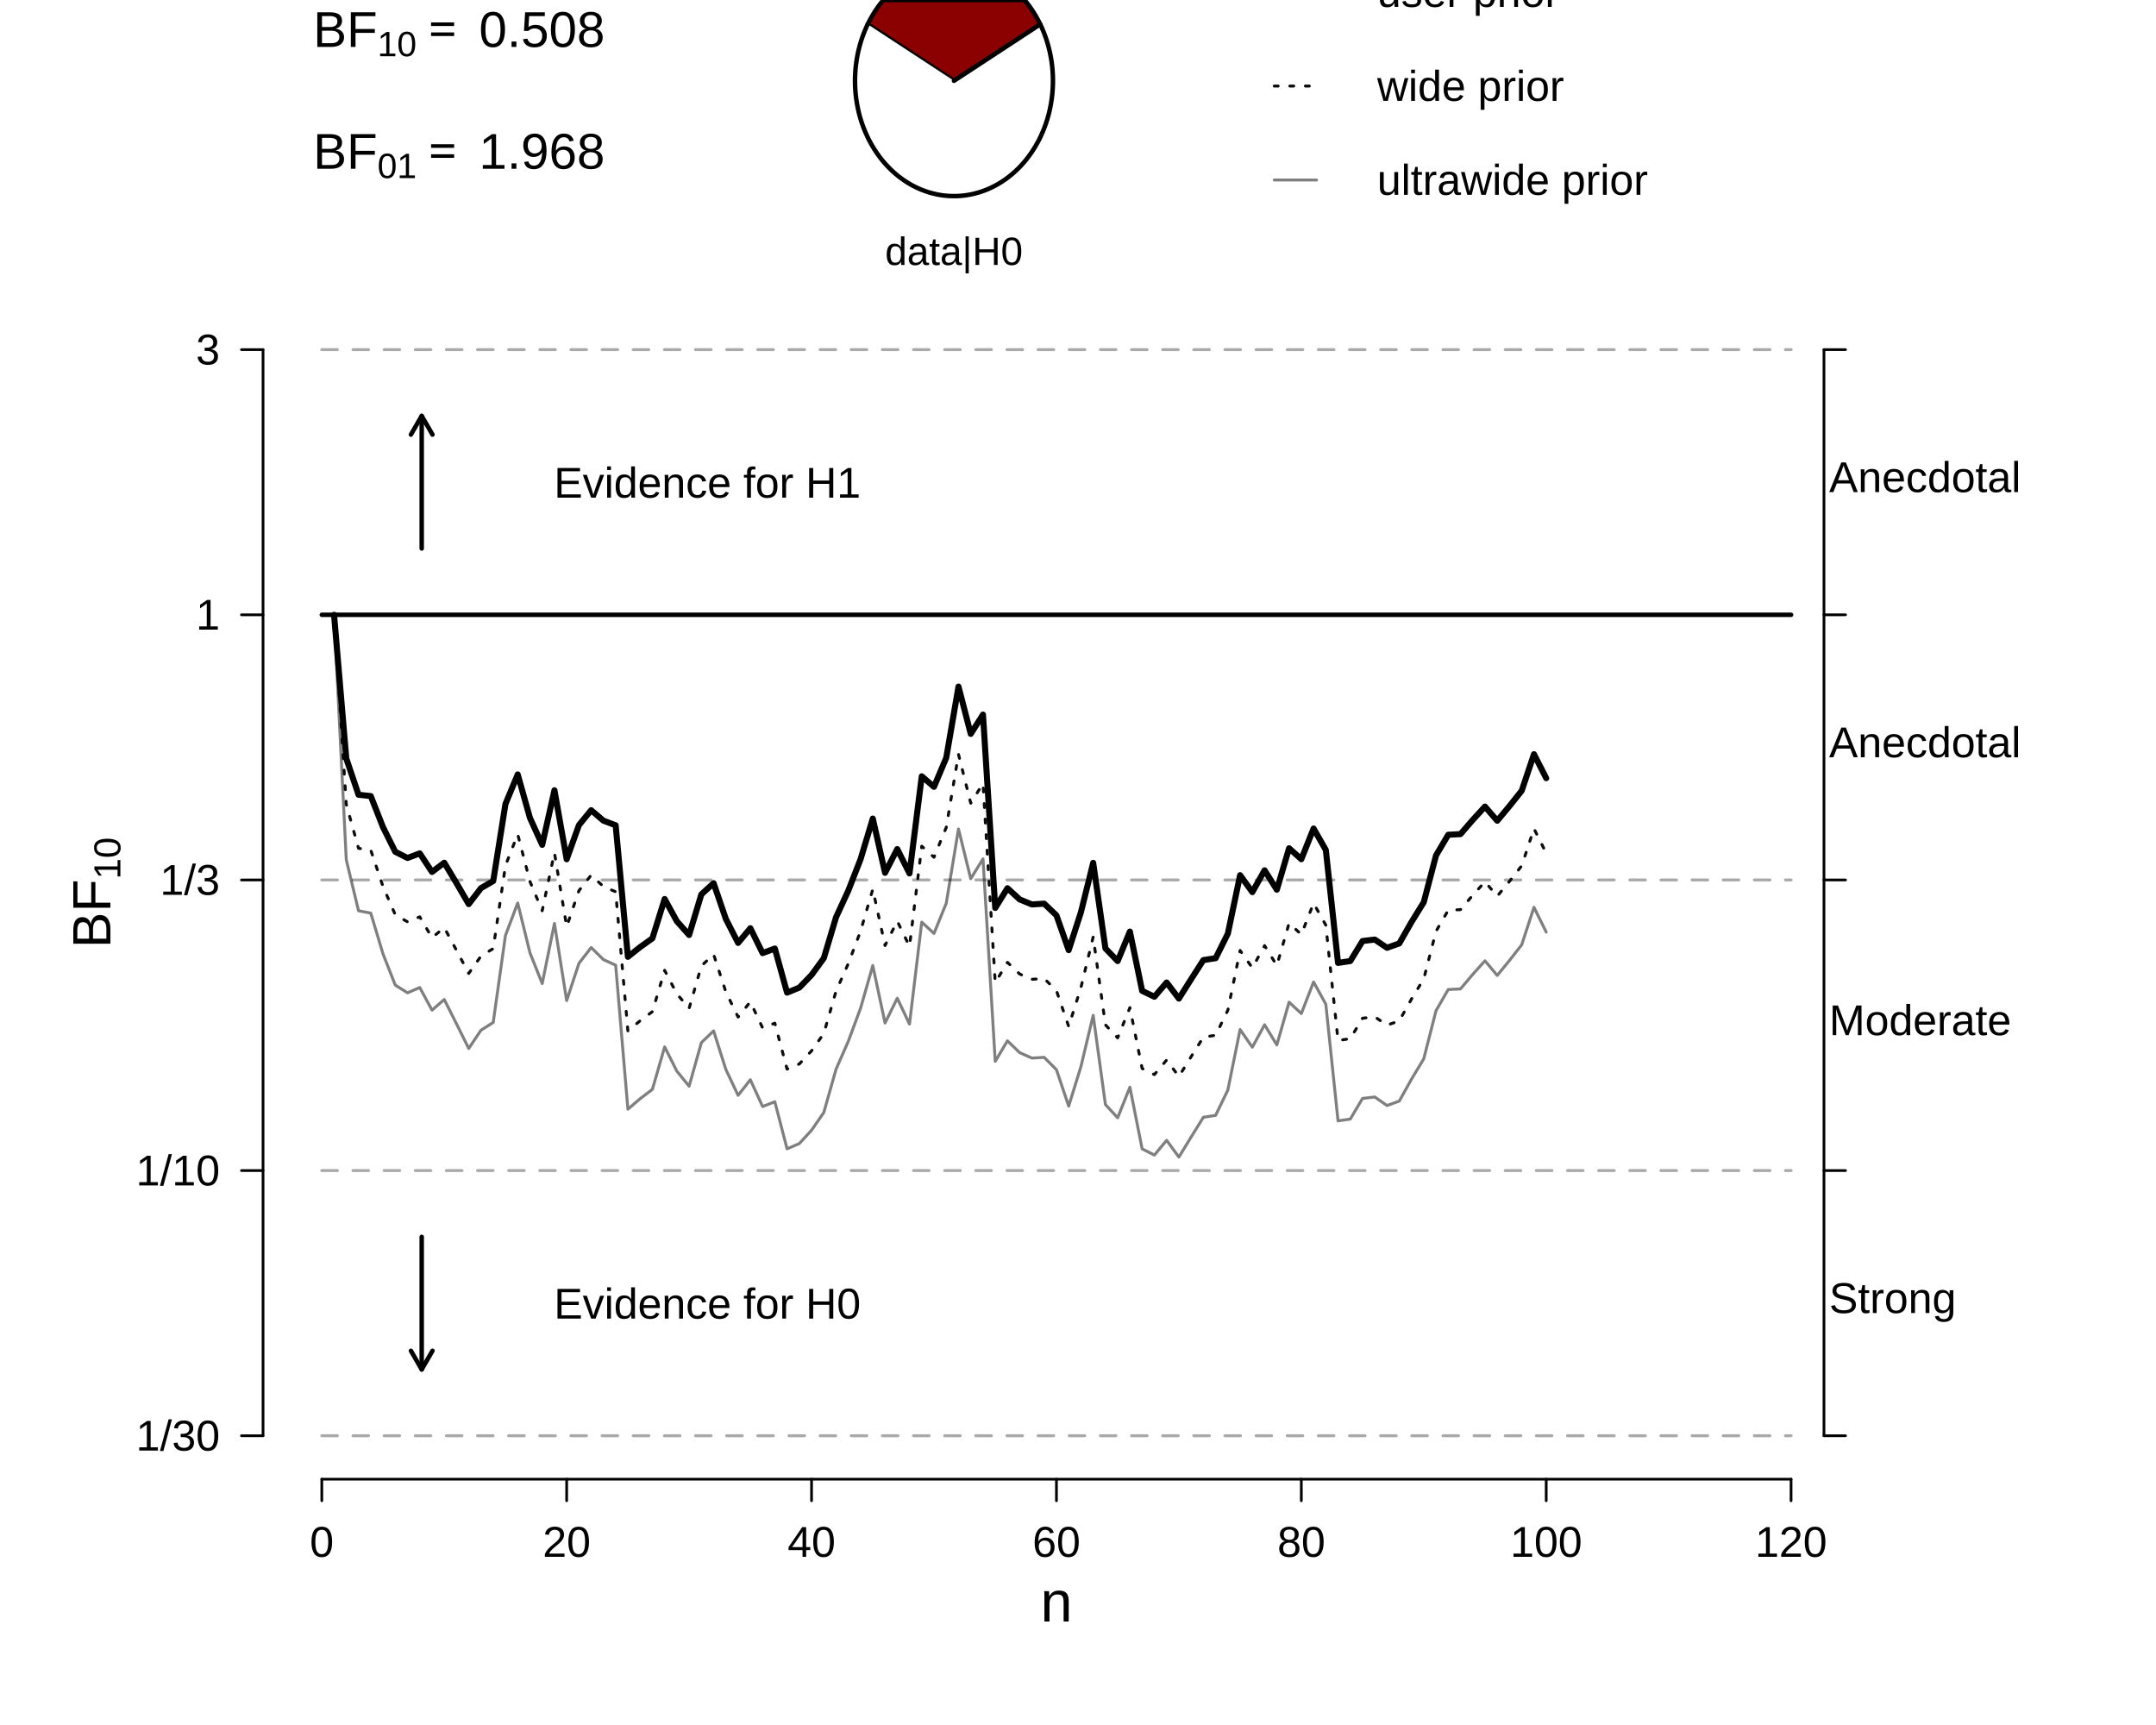
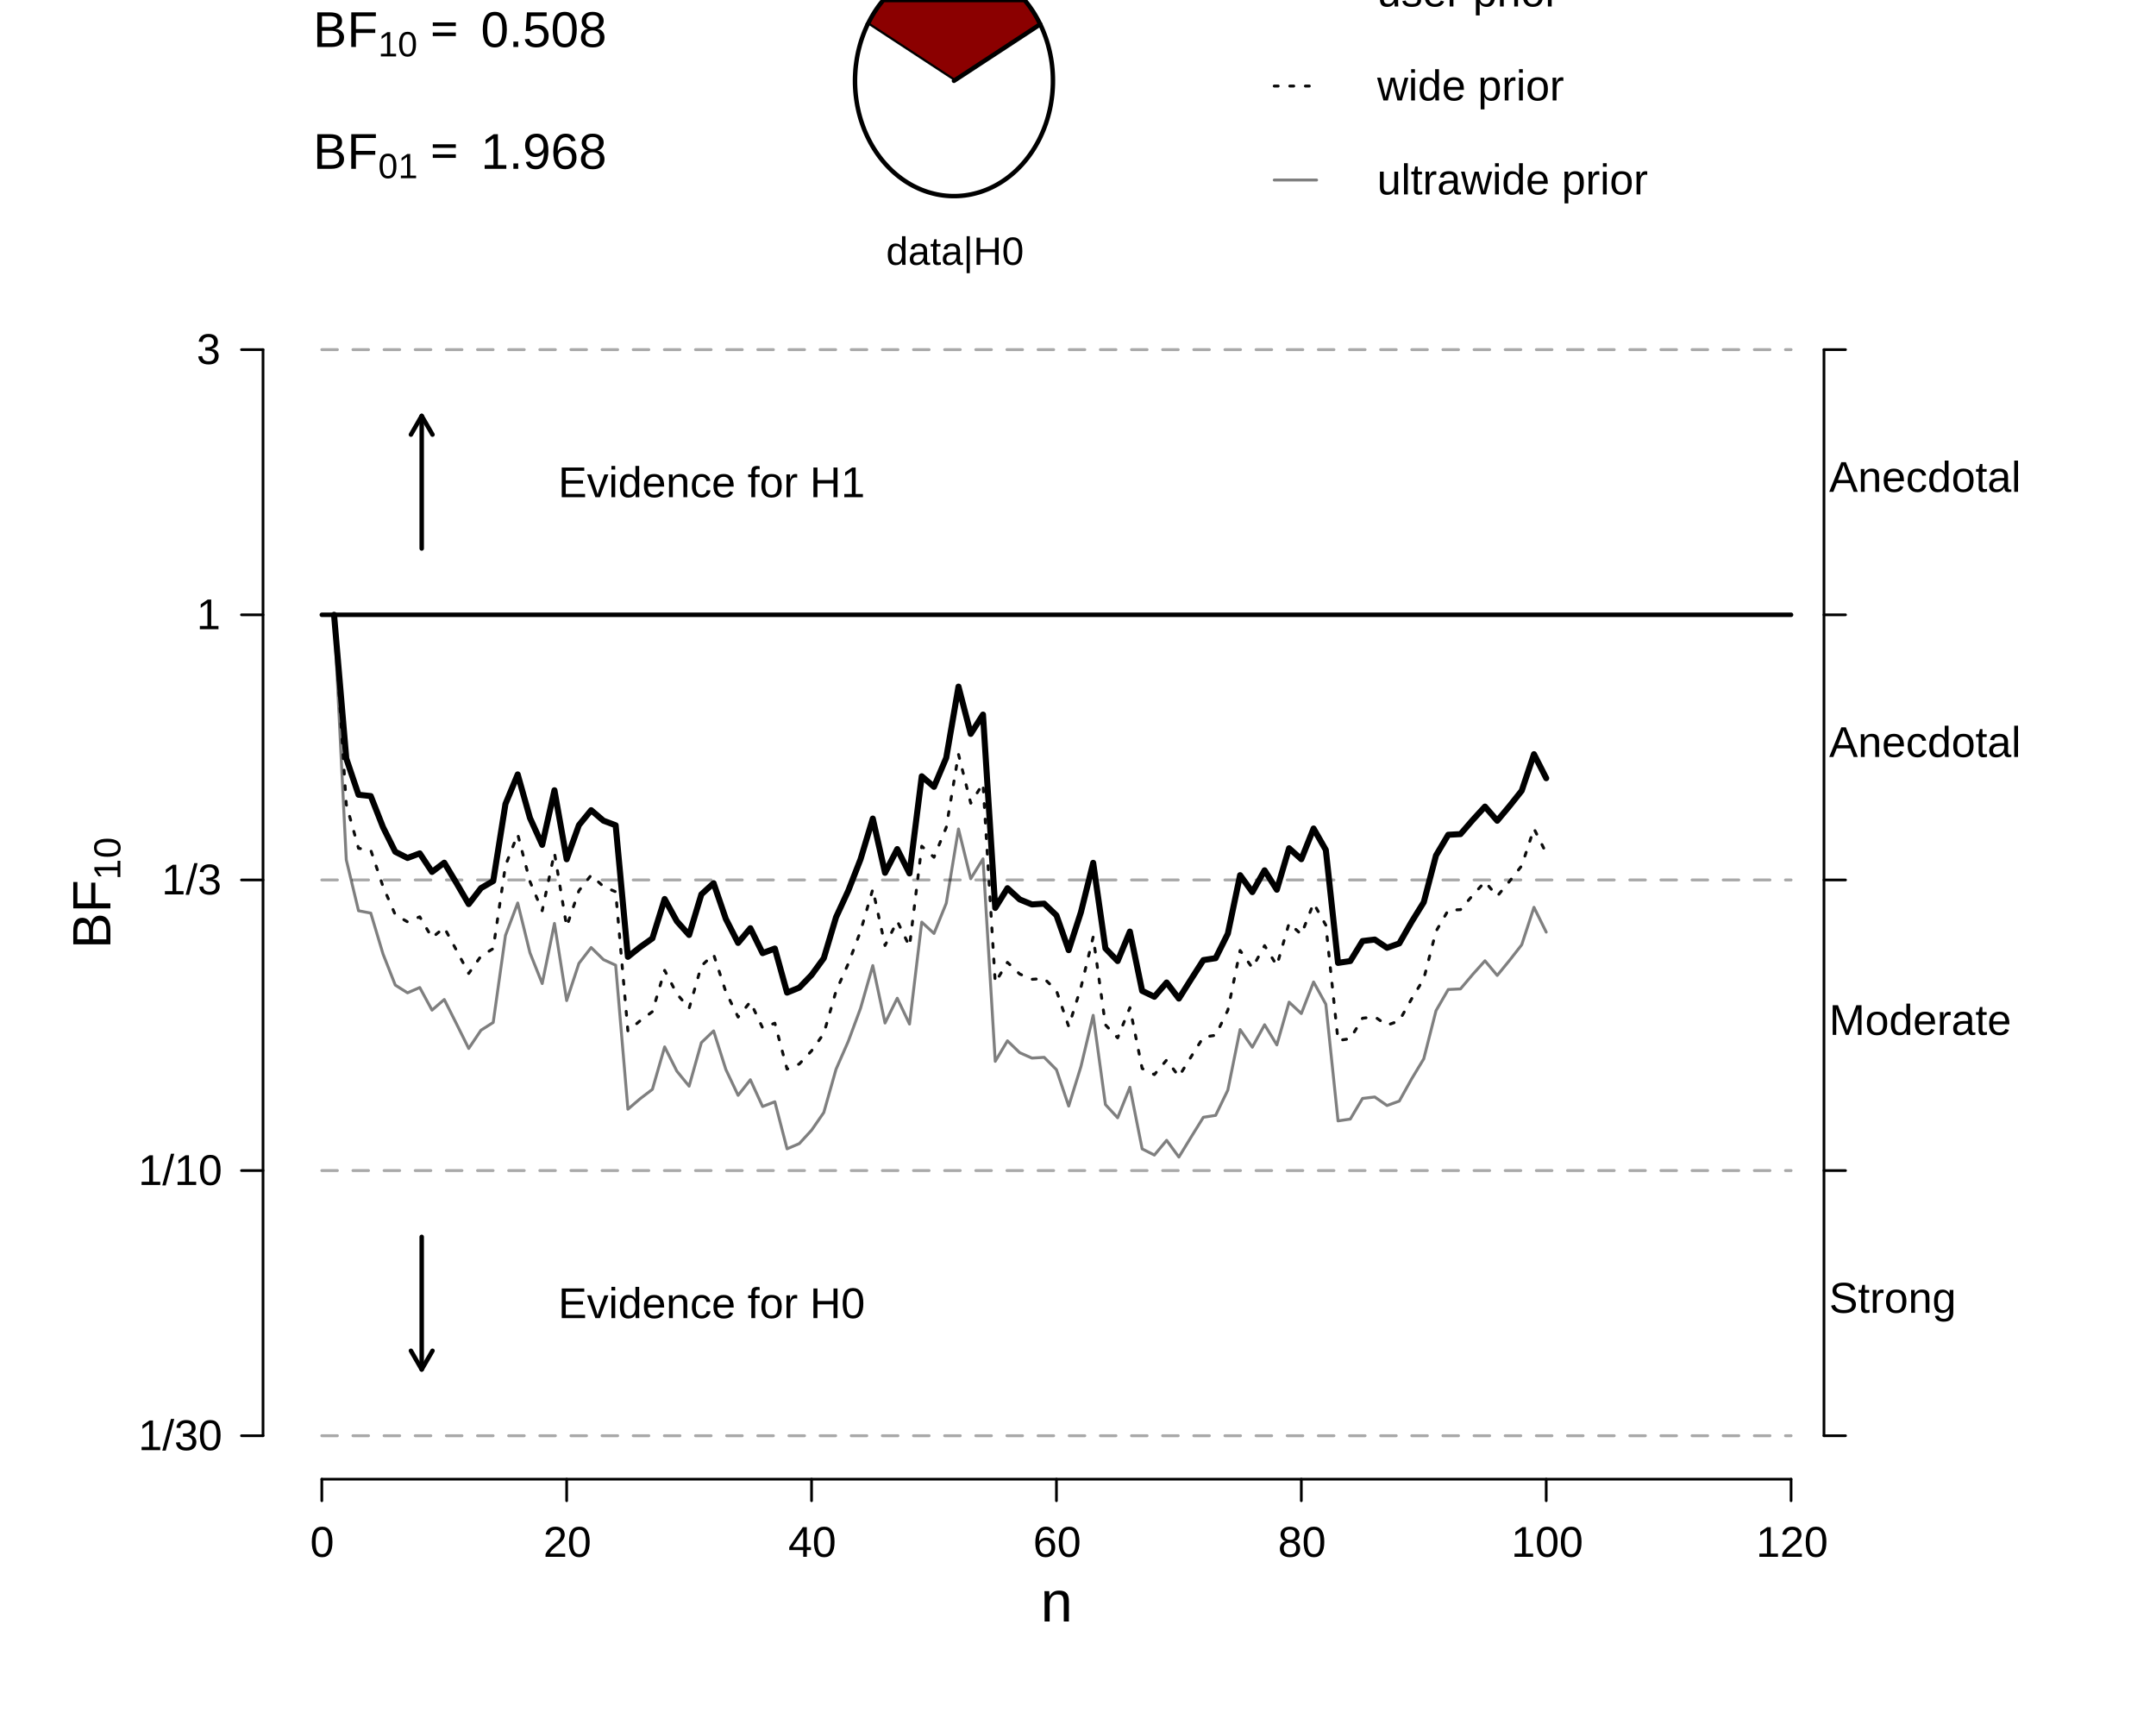
<svg xmlns="http://www.w3.org/2000/svg" viewBox="0 0 720.00 576.00">
  <defs>
    <style type="text/css">
    line, polyline, path, rect, circle {
      fill: none;
      stroke: #000000;
      stroke-linecap: round;
      stroke-linejoin: round;
      stroke-miterlimit: 10.00;
    }
  </style>
  </defs>
  <rect width="100%" height="100%" style="stroke: none; fill: #FFFFFF;" />
  <defs>
    <clipPath id="cpODcuODR8NjE3Ljc2fDQ5My45MnwxMDIuMjQ=">
      <rect x="87.84" y="102.24" width="529.92" height="391.68" />
    </clipPath>
  </defs>
  <polyline points="107.47,479.41 598.13,479.41 " style="stroke-width: 0.98; stroke: #A9A9A9; stroke-dasharray: 5.20,5.20;" clip-path="url(#cpODcuODR8NjE3Ljc2fDQ5My45MnwxMDIuMjQ=)" />
  <polyline points="107.47,390.87 598.13,390.87 " style="stroke-width: 0.98; stroke: #A9A9A9; stroke-dasharray: 5.20,5.20;" clip-path="url(#cpODcuODR8NjE3Ljc2fDQ5My45MnwxMDIuMjQ=)" />
  <polyline points="107.47,293.83 598.13,293.83 " style="stroke-width: 0.98; stroke: #A9A9A9; stroke-dasharray: 5.20,5.20;" clip-path="url(#cpODcuODR8NjE3Ljc2fDQ5My45MnwxMDIuMjQ=)" />
  <polyline points="107.47,205.29 598.13,205.29 " style="stroke-width: 0.98; stroke: #A9A9A9; stroke-dasharray: 5.20,5.20;" clip-path="url(#cpODcuODR8NjE3Ljc2fDQ5My45MnwxMDIuMjQ=)" />
  <polyline points="107.47,116.75 598.13,116.75 " style="stroke-width: 0.98; stroke: #A9A9A9; stroke-dasharray: 5.20,5.20;" clip-path="url(#cpODcuODR8NjE3Ljc2fDQ5My45MnwxMDIuMjQ=)" />
  <polyline points="107.47,205.29 598.13,205.29 " style="stroke-width: 1.50;" clip-path="url(#cpODcuODR8NjE3Ljc2fDQ5My45MnwxMDIuMjQ=)" />
  <defs>
    <clipPath id="cpMHw3MjB8NTc2fDA=">
      <rect x="0.00" y="0.00" width="720.00" height="576.00" />
    </clipPath>
  </defs>
  <line x1="107.47" y1="493.92" x2="598.13" y2="493.92" style="stroke-width: 0.90;" clip-path="url(#cpMHw3MjB8NTc2fDA=)" />
  <line x1="107.47" y1="493.92" x2="107.47" y2="501.12" style="stroke-width: 0.90;" clip-path="url(#cpMHw3MjB8NTc2fDA=)" />
  <line x1="189.24" y1="493.92" x2="189.24" y2="501.12" style="stroke-width: 0.90;" clip-path="url(#cpMHw3MjB8NTc2fDA=)" />
  <line x1="271.02" y1="493.92" x2="271.02" y2="501.12" style="stroke-width: 0.90;" clip-path="url(#cpMHw3MjB8NTc2fDA=)" />
  <line x1="352.80" y1="493.92" x2="352.80" y2="501.12" style="stroke-width: 0.90;" clip-path="url(#cpMHw3MjB8NTc2fDA=)" />
  <line x1="434.58" y1="493.92" x2="434.58" y2="501.12" style="stroke-width: 0.90;" clip-path="url(#cpMHw3MjB8NTc2fDA=)" />
  <line x1="516.36" y1="493.92" x2="516.36" y2="501.12" style="stroke-width: 0.90;" clip-path="url(#cpMHw3MjB8NTc2fDA=)" />
  <line x1="598.13" y1="493.92" x2="598.13" y2="501.12" style="stroke-width: 0.90;" clip-path="url(#cpMHw3MjB8NTc2fDA=)" />
  <g clip-path="url(#cpMHw3MjB8NTc2fDA=)">
-     <text x="103.46" y="519.84" style="font-size: 14.40px; font-family: Liberation Sans;" textLength="8.01px" lengthAdjust="spacingAndGlyphs">0</text>
+     <text x="103.57" y="519.84" style="font-size: 14.40px; font-family: Liberation Sans;" textLength="7.79px" lengthAdjust="spacingAndGlyphs">0</text>
  </g>
  <g clip-path="url(#cpMHw3MjB8NTc2fDA=)">
-     <text x="181.24" y="519.84" style="font-size: 14.40px; font-family: Liberation Sans;" textLength="16.02px" lengthAdjust="spacingAndGlyphs">20</text>
+     <text x="181.46" y="519.84" style="font-size: 14.40px; font-family: Liberation Sans;" textLength="15.57px" lengthAdjust="spacingAndGlyphs">20</text>
  </g>
  <g clip-path="url(#cpMHw3MjB8NTc2fDA=)">
-     <text x="263.01" y="519.84" style="font-size: 14.40px; font-family: Liberation Sans;" textLength="16.02px" lengthAdjust="spacingAndGlyphs">40</text>
+     <text x="263.24" y="519.84" style="font-size: 14.40px; font-family: Liberation Sans;" textLength="15.57px" lengthAdjust="spacingAndGlyphs">40</text>
  </g>
  <g clip-path="url(#cpMHw3MjB8NTc2fDA=)">
-     <text x="344.79" y="519.84" style="font-size: 14.40px; font-family: Liberation Sans;" textLength="16.02px" lengthAdjust="spacingAndGlyphs">60</text>
+     <text x="345.01" y="519.84" style="font-size: 14.40px; font-family: Liberation Sans;" textLength="15.57px" lengthAdjust="spacingAndGlyphs">60</text>
  </g>
  <g clip-path="url(#cpMHw3MjB8NTc2fDA=)">
-     <text x="426.57" y="519.84" style="font-size: 14.40px; font-family: Liberation Sans;" textLength="16.02px" lengthAdjust="spacingAndGlyphs">80</text>
+     <text x="426.79" y="519.84" style="font-size: 14.40px; font-family: Liberation Sans;" textLength="15.57px" lengthAdjust="spacingAndGlyphs">80</text>
  </g>
  <g clip-path="url(#cpMHw3MjB8NTc2fDA=)">
-     <text x="504.34" y="519.84" style="font-size: 14.40px; font-family: Liberation Sans;" textLength="24.03px" lengthAdjust="spacingAndGlyphs">100</text>
+     <text x="504.68" y="519.84" style="font-size: 14.40px; font-family: Liberation Sans;" textLength="23.36px" lengthAdjust="spacingAndGlyphs">100</text>
  </g>
  <g clip-path="url(#cpMHw3MjB8NTc2fDA=)">
-     <text x="586.12" y="519.84" style="font-size: 14.40px; font-family: Liberation Sans;" textLength="24.03px" lengthAdjust="spacingAndGlyphs">120</text>
+     <text x="586.45" y="519.84" style="font-size: 14.40px; font-family: Liberation Sans;" textLength="23.36px" lengthAdjust="spacingAndGlyphs">120</text>
  </g>
  <line x1="87.84" y1="479.41" x2="87.84" y2="116.75" style="stroke-width: 0.90;" clip-path="url(#cpMHw3MjB8NTc2fDA=)" />
  <line x1="87.84" y1="479.41" x2="80.64" y2="479.41" style="stroke-width: 0.90;" clip-path="url(#cpMHw3MjB8NTc2fDA=)" />
  <line x1="87.84" y1="390.87" x2="80.64" y2="390.87" style="stroke-width: 0.90;" clip-path="url(#cpMHw3MjB8NTc2fDA=)" />
  <line x1="87.84" y1="293.83" x2="80.64" y2="293.83" style="stroke-width: 0.90;" clip-path="url(#cpMHw3MjB8NTc2fDA=)" />
  <line x1="87.84" y1="205.29" x2="80.64" y2="205.29" style="stroke-width: 0.90;" clip-path="url(#cpMHw3MjB8NTc2fDA=)" />
  <line x1="87.84" y1="116.75" x2="80.64" y2="116.75" style="stroke-width: 0.90;" clip-path="url(#cpMHw3MjB8NTc2fDA=)" />
  <g clip-path="url(#cpMHw3MjB8NTc2fDA=)">
-     <text x="45.41" y="484.37" style="font-size: 14.40px; font-family: Liberation Sans;" textLength="28.03px" lengthAdjust="spacingAndGlyphs">1/30</text>
+     <text x="46.19" y="484.23" style="font-size: 14.40px; font-family: Liberation Sans;" textLength="27.25px" lengthAdjust="spacingAndGlyphs">1/30</text>
  </g>
  <g clip-path="url(#cpMHw3MjB8NTc2fDA=)">
-     <text x="45.41" y="395.82" style="font-size: 14.40px; font-family: Liberation Sans;" textLength="28.03px" lengthAdjust="spacingAndGlyphs">1/10</text>
+     <text x="46.19" y="395.68" style="font-size: 14.40px; font-family: Liberation Sans;" textLength="27.25px" lengthAdjust="spacingAndGlyphs">1/10</text>
  </g>
  <g clip-path="url(#cpMHw3MjB8NTc2fDA=)">
-     <text x="53.42" y="298.79" style="font-size: 14.40px; font-family: Liberation Sans;" textLength="20.02px" lengthAdjust="spacingAndGlyphs">1/3</text>
+     <text x="53.98" y="298.65" style="font-size: 14.40px; font-family: Liberation Sans;" textLength="19.46px" lengthAdjust="spacingAndGlyphs">1/3</text>
  </g>
  <g clip-path="url(#cpMHw3MjB8NTc2fDA=)">
-     <text x="65.43" y="210.24" style="font-size: 14.40px; font-family: Liberation Sans;" textLength="8.01px" lengthAdjust="spacingAndGlyphs">1</text>
+     <text x="65.65" y="210.10" style="font-size: 14.40px; font-family: Liberation Sans;" textLength="7.79px" lengthAdjust="spacingAndGlyphs">1</text>
  </g>
  <g clip-path="url(#cpMHw3MjB8NTc2fDA=)">
-     <text x="65.43" y="121.70" style="font-size: 14.40px; font-family: Liberation Sans;" textLength="8.01px" lengthAdjust="spacingAndGlyphs">3</text>
+     <text x="65.65" y="121.56" style="font-size: 14.40px; font-family: Liberation Sans;" textLength="7.79px" lengthAdjust="spacingAndGlyphs">3</text>
  </g>
  <g clip-path="url(#cpMHw3MjB8NTc2fDA=)">
-     <text x="610.84" y="164.32" style="font-size: 14.40px; font-family: Liberation Sans;" textLength="64.05px" lengthAdjust="spacingAndGlyphs">Anecdotal</text>
+     <text x="610.84" y="164.23" style="font-size: 14.40px; font-family: Liberation Sans;" textLength="62.27px" lengthAdjust="spacingAndGlyphs">Anecdotal</text>
  </g>
  <g clip-path="url(#cpMHw3MjB8NTc2fDA=)">
-     <text x="610.84" y="252.86" style="font-size: 14.40px; font-family: Liberation Sans;" textLength="64.05px" lengthAdjust="spacingAndGlyphs">Anecdotal</text>
+     <text x="610.84" y="252.77" style="font-size: 14.40px; font-family: Liberation Sans;" textLength="62.27px" lengthAdjust="spacingAndGlyphs">Anecdotal</text>
  </g>
  <g clip-path="url(#cpMHw3MjB8NTc2fDA=)">
-     <text x="610.84" y="345.65" style="font-size: 14.40px; font-family: Liberation Sans;" textLength="60.83px" lengthAdjust="spacingAndGlyphs">Moderate</text>
+     <text x="610.84" y="345.56" style="font-size: 14.40px; font-family: Liberation Sans;" textLength="59.14px" lengthAdjust="spacingAndGlyphs">Moderate</text>
  </g>
  <g clip-path="url(#cpMHw3MjB8NTc2fDA=)">
-     <text x="610.84" y="438.44" style="font-size: 14.40px; font-family: Liberation Sans;" textLength="42.43px" lengthAdjust="spacingAndGlyphs">Strong</text>
+     <text x="610.84" y="438.35" style="font-size: 14.40px; font-family: Liberation Sans;" textLength="41.25px" lengthAdjust="spacingAndGlyphs">Strong</text>
  </g>
  <line x1="609.12" y1="479.41" x2="609.12" y2="116.75" style="stroke-width: 0.90;" clip-path="url(#cpMHw3MjB8NTc2fDA=)" />
  <line x1="609.12" y1="479.41" x2="616.32" y2="479.41" style="stroke-width: 0.90;" clip-path="url(#cpMHw3MjB8NTc2fDA=)" />
  <line x1="609.12" y1="390.87" x2="616.32" y2="390.87" style="stroke-width: 0.90;" clip-path="url(#cpMHw3MjB8NTc2fDA=)" />
  <line x1="609.12" y1="293.83" x2="616.32" y2="293.83" style="stroke-width: 0.90;" clip-path="url(#cpMHw3MjB8NTc2fDA=)" />
  <line x1="609.12" y1="205.29" x2="616.32" y2="205.29" style="stroke-width: 0.90;" clip-path="url(#cpMHw3MjB8NTc2fDA=)" />
  <line x1="609.12" y1="116.75" x2="616.32" y2="116.75" style="stroke-width: 0.90;" clip-path="url(#cpMHw3MjB8NTc2fDA=)" />
  <g clip-path="url(#cpMHw3MjB8NTc2fDA=)">
-     <text transform="translate(36.87,316.59) rotate(-90)" style="font-size: 18.00px; font-family: Liberation Sans;" textLength="12.01px" lengthAdjust="spacingAndGlyphs">B</text>
+     <text transform="translate(36.86,316.81) rotate(-90)" style="font-size: 18.00px; font-family: Liberation Sans;" textLength="12.01px" lengthAdjust="spacingAndGlyphs">B</text>
  </g>
  <g clip-path="url(#cpMHw3MjB8NTc2fDA=)">
-     <text transform="translate(36.87,304.58) rotate(-90)" style="font-size: 18.00px; font-family: Liberation Sans;" textLength="11.00px" lengthAdjust="spacingAndGlyphs">F</text>
+     <text transform="translate(36.86,304.80) rotate(-90)" style="font-size: 18.00px; font-family: Liberation Sans;" textLength="11.00px" lengthAdjust="spacingAndGlyphs">F</text>
  </g>
  <g clip-path="url(#cpMHw3MjB8NTc2fDA=)">
-     <text transform="translate(40.20,293.59) rotate(-90)" style="font-size: 12.60px; font-family: Liberation Sans;" textLength="7.01px" lengthAdjust="spacingAndGlyphs">1</text>
+     <text transform="translate(40.19,293.81) rotate(-90)" style="font-size: 12.60px; font-family: Liberation Sans;" textLength="7.23px" lengthAdjust="spacingAndGlyphs">1</text>
  </g>
  <g clip-path="url(#cpMHw3MjB8NTc2fDA=)">
-     <text transform="translate(40.20,286.58) rotate(-90)" style="font-size: 12.60px; font-family: Liberation Sans;" textLength="7.01px" lengthAdjust="spacingAndGlyphs">0</text>
+     <text transform="translate(40.19,286.58) rotate(-90)" style="font-size: 12.60px; font-family: Liberation Sans;" textLength="7.23px" lengthAdjust="spacingAndGlyphs">0</text>
  </g>
  <g clip-path="url(#cpMHw3MjB8NTc2fDA=)">
-     <text x="347.46" y="541.44" style="font-size: 19.20px; font-family: Liberation Sans;" textLength="10.68px" lengthAdjust="spacingAndGlyphs">n</text>
+     <text x="347.52" y="541.44" style="font-size: 19.20px; font-family: Liberation Sans;" textLength="10.57px" lengthAdjust="spacingAndGlyphs">n</text>
  </g>
  <line x1="140.83" y1="183.15" x2="140.83" y2="138.88" style="stroke-width: 1.50;" clip-path="url(#cpMHw3MjB8NTc2fDA=)" />
  <polyline points="144.43,145.12 140.83,138.88 137.23,145.12 " style="stroke-width: 1.50;" clip-path="url(#cpMHw3MjB8NTc2fDA=)" />
  <g clip-path="url(#cpMHw3MjB8NTc2fDA=)">
-     <text x="184.99" y="166.17" style="font-size: 14.40px; font-family: Liberation Sans;" textLength="102.45px" lengthAdjust="spacingAndGlyphs">Evidence for H1</text>
+     <text x="186.41" y="166.02" style="font-size: 14.40px; font-family: Liberation Sans;" textLength="99.61px" lengthAdjust="spacingAndGlyphs">Evidence for H1</text>
  </g>
  <line x1="140.83" y1="413.01" x2="140.83" y2="457.28" style="stroke-width: 1.50;" clip-path="url(#cpMHw3MjB8NTc2fDA=)" />
  <polyline points="137.23,451.04 140.83,457.28 144.43,451.04 " style="stroke-width: 1.50;" clip-path="url(#cpMHw3MjB8NTc2fDA=)" />
  <g clip-path="url(#cpMHw3MjB8NTc2fDA=)">
-     <text x="184.99" y="440.29" style="font-size: 14.40px; font-family: Liberation Sans;" textLength="102.45px" lengthAdjust="spacingAndGlyphs">Evidence for H0</text>
+     <text x="186.41" y="440.14" style="font-size: 14.40px; font-family: Liberation Sans;" textLength="99.61px" lengthAdjust="spacingAndGlyphs">Evidence for H0</text>
  </g>
  <g clip-path="url(#cpMHw3MjB8NTc2fDA=)">
-     <text x="104.59" y="15.67" style="font-size: 16.80px; font-family: Liberation Sans;" textLength="11.21px" lengthAdjust="spacingAndGlyphs">B</text>
+     <text x="104.59" y="15.69" style="font-size: 16.80px; font-family: Liberation Sans;" textLength="11.34px" lengthAdjust="spacingAndGlyphs">B</text>
  </g>
  <g clip-path="url(#cpMHw3MjB8NTc2fDA=)">
-     <text x="115.79" y="15.67" style="font-size: 16.80px; font-family: Liberation Sans;" textLength="10.26px" lengthAdjust="spacingAndGlyphs">F</text>
+     <text x="115.93" y="15.69" style="font-size: 16.80px; font-family: Liberation Sans;" textLength="10.38px" lengthAdjust="spacingAndGlyphs">F</text>
  </g>
  <g clip-path="url(#cpMHw3MjB8NTc2fDA=)">
-     <text x="126.05" y="18.78" style="font-size: 11.76px; font-family: Liberation Sans;" textLength="13.08px" lengthAdjust="spacingAndGlyphs">10</text>
+     <text x="126.31" y="18.83" style="font-size: 11.76px; font-family: Liberation Sans;" textLength="13.35px" lengthAdjust="spacingAndGlyphs">10</text>
  </g>
  <g clip-path="url(#cpMHw3MjB8NTc2fDA=)">
-     <text x="143.02" y="15.67" style="font-size: 16.80px; font-family: Symbola;" textLength="13.05px" lengthAdjust="spacingAndGlyphs">=</text>
+     <text x="143.59" y="15.69" style="font-size: 16.80px; font-family: Symbola;" textLength="13.05px" lengthAdjust="spacingAndGlyphs">=</text>
  </g>
  <g clip-path="url(#cpMHw3MjB8NTc2fDA=)">
-     <text x="159.96" y="15.67" style="font-size: 16.80px; font-family: Liberation Sans;" textLength="42.04px" lengthAdjust="spacingAndGlyphs">0.508</text>
+     <text x="160.57" y="15.69" style="font-size: 16.80px; font-family: Liberation Sans;" textLength="42.54px" lengthAdjust="spacingAndGlyphs">0.508</text>
  </g>
  <g clip-path="url(#cpMHw3MjB8NTc2fDA=)">
-     <text x="104.59" y="56.35" style="font-size: 16.80px; font-family: Liberation Sans;" textLength="11.21px" lengthAdjust="spacingAndGlyphs">B</text>
+     <text x="104.59" y="56.37" style="font-size: 16.80px; font-family: Liberation Sans;" textLength="11.34px" lengthAdjust="spacingAndGlyphs">B</text>
  </g>
  <g clip-path="url(#cpMHw3MjB8NTc2fDA=)">
-     <text x="115.79" y="56.35" style="font-size: 16.80px; font-family: Liberation Sans;" textLength="10.26px" lengthAdjust="spacingAndGlyphs">F</text>
+     <text x="115.93" y="56.37" style="font-size: 16.80px; font-family: Liberation Sans;" textLength="10.38px" lengthAdjust="spacingAndGlyphs">F</text>
  </g>
  <g clip-path="url(#cpMHw3MjB8NTc2fDA=)">
-     <text x="126.05" y="59.46" style="font-size: 11.76px; font-family: Liberation Sans;" textLength="6.54px" lengthAdjust="spacingAndGlyphs">0</text>
+     <text x="126.31" y="59.51" style="font-size: 11.76px; font-family: Liberation Sans;" textLength="6.67px" lengthAdjust="spacingAndGlyphs">0</text>
  </g>
  <g clip-path="url(#cpMHw3MjB8NTc2fDA=)">
-     <text x="132.59" y="59.46" style="font-size: 11.76px; font-family: Liberation Sans;" textLength="6.54px" lengthAdjust="spacingAndGlyphs">1</text>
+     <text x="132.98" y="59.51" style="font-size: 11.76px; font-family: Liberation Sans;" textLength="6.67px" lengthAdjust="spacingAndGlyphs">1</text>
  </g>
  <g clip-path="url(#cpMHw3MjB8NTc2fDA=)">
-     <text x="143.02" y="56.35" style="font-size: 16.80px; font-family: Symbola;" textLength="13.05px" lengthAdjust="spacingAndGlyphs">=</text>
+     <text x="143.59" y="56.37" style="font-size: 16.80px; font-family: Symbola;" textLength="13.05px" lengthAdjust="spacingAndGlyphs">=</text>
  </g>
  <g clip-path="url(#cpMHw3MjB8NTc2fDA=)">
-     <text x="159.96" y="56.35" style="font-size: 16.80px; font-family: Liberation Sans;" textLength="42.04px" lengthAdjust="spacingAndGlyphs">1.968</text>
+     <text x="160.57" y="56.37" style="font-size: 16.80px; font-family: Liberation Sans;" textLength="42.54px" lengthAdjust="spacingAndGlyphs">1.968</text>
  </g>
  <polyline points="347.39,8.11 346.85,7.05 346.29,6.00 345.70,4.98 345.08,3.97 344.43,3.00 343.76,2.04 343.06,1.12 342.33,0.21 342.15,0.00 295.01,0.00 294.83,0.21 294.10,1.12 293.40,2.04 292.73,3.00 292.08,3.97 291.46,4.98 290.87,6.00 290.31,7.05 289.77,8.11 318.58,26.98 " style="stroke-width: 1.50; fill: #8B0000;" clip-path="url(#cpMHw3MjB8NTc2fDA=)" />
  <polyline points="289.77,8.11 289.27,9.19 288.80,10.28 288.36,11.40 287.95,12.52 287.57,13.66 287.22,14.82 286.91,15.99 286.62,17.17 286.37,18.36 286.15,19.55 285.97,20.76 285.81,21.97 285.69,23.19 285.61,24.41 285.55,25.63 285.53,26.85 285.54,28.08 285.59,29.30 285.67,30.52 285.78,31.74 285.93,32.95 286.11,34.16 286.32,35.36 286.57,36.55 286.84,37.73 287.15,38.90 287.49,40.06 287.87,41.20 288.27,42.33 288.70,43.45 289.17,44.54 289.66,45.62 290.19,46.69 290.74,47.73 291.32,48.75 291.93,49.75 292.56,50.72 293.22,51.67 293.91,52.60 294.62,53.50 295.36,54.38 296.12,55.22 296.90,56.04 297.70,56.83 298.53,57.59 299.37,58.31 300.24,59.01 301.12,59.67 302.02,60.30 302.94,60.90 303.87,61.46 304.82,61.99 305.79,62.48 306.76,62.94 307.75,63.36 308.75,63.74 309.76,64.09 310.77,64.39 311.80,64.66 312.83,64.90 313.87,65.09 314.91,65.25 315.96,65.36 317.00,65.44 318.06,65.48 319.11,65.48 320.16,65.44 321.21,65.36 322.25,65.25 323.29,65.09 324.33,64.90 325.36,64.66 326.39,64.39 327.41,64.09 328.41,63.74 329.41,63.36 330.40,62.94 331.38,62.48 332.34,61.99 333.29,61.46 334.22,60.90 335.14,60.30 336.04,59.67 336.92,59.01 337.79,58.31 338.63,57.59 339.46,56.83 340.26,56.04 341.05,55.22 341.80,54.38 342.54,53.50 343.25,52.60 343.94,51.67 344.60,50.72 345.23,49.75 345.84,48.75 346.42,47.73 346.98,46.69 347.50,45.62 347.99,44.54 348.46,43.45 348.89,42.33 349.30,41.20 349.67,40.06 350.01,38.90 350.32,37.73 350.60,36.55 350.84,35.36 351.05,34.16 351.23,32.95 351.38,31.74 351.49,30.52 351.57,29.30 351.62,28.08 351.63,26.85 351.61,25.63 351.56,24.41 351.47,23.19 351.35,21.97 351.20,20.76 351.01,19.55 350.79,18.36 350.54,17.17 350.25,15.99 349.94,14.82 349.59,13.66 349.21,12.52 348.80,11.40 348.36,10.28 347.89,9.19 347.39,8.11 318.58,26.98 " style="stroke-width: 1.50; fill: #FFFFFF;" clip-path="url(#cpMHw3MjB8NTc2fDA=)" />
  <g clip-path="url(#cpMHw3MjB8NTc2fDA=)">
-     <text x="295.58" y="88.48" style="font-size: 13.20px; font-family: Liberation Sans;" textLength="45.99px" lengthAdjust="spacingAndGlyphs">data|H0</text>
+     <text x="295.93" y="88.43" style="font-size: 13.20px; font-family: Liberation Sans;" textLength="45.30px" lengthAdjust="spacingAndGlyphs">data|H0</text>
  </g>
  <polyline points="111.56,205.29 115.64,253.26 119.73,265.38 123.82,265.82 127.91,276.22 132.00,284.42 136.09,286.49 140.18,284.95 144.27,291.15 148.36,288.07 152.44,294.87 156.53,301.89 160.62,296.56 164.71,294.19 168.80,268.46 172.89,258.59 176.98,273.12 181.07,282.11 185.16,263.88 189.24,286.92 193.33,275.53 197.42,270.53 201.51,274.03 205.60,275.57 209.69,319.50 213.78,316.24 217.87,313.33 221.96,300.19 226.04,307.62 230.13,312.20 234.22,298.64 238.31,294.91 242.40,306.85 246.49,314.85 250.58,309.94 254.67,318.26 258.76,316.73 262.84,331.45 266.93,329.78 271.02,325.55 275.11,319.95 279.20,306.27 283.29,297.40 287.38,286.92 291.47,273.33 295.56,291.44 299.64,283.52 303.73,291.65 307.82,259.21 311.91,262.73 316.00,253.03 320.09,229.27 324.18,245.05 328.27,238.61 332.36,303.17 336.44,296.58 340.53,300.33 344.62,302.01 348.71,301.74 352.80,305.65 356.89,317.27 360.98,304.59 365.07,288.11 369.16,316.69 373.24,320.91 377.33,311.06 381.42,330.86 385.51,332.83 389.60,328.07 393.69,333.44 397.78,326.96 401.87,320.58 405.96,319.95 410.04,311.76 414.13,292.23 418.22,297.89 422.31,290.61 426.40,297.09 430.49,283.24 434.58,286.90 438.67,276.65 442.76,283.81 446.84,321.53 450.93,320.91 455.02,314.22 459.11,313.73 463.20,316.48 467.29,315.02 471.38,307.87 475.47,301.26 479.56,285.64 483.64,278.74 487.73,278.52 491.82,273.79 495.91,269.33 500.00,274.06 504.09,269.17 508.18,264.03 512.27,251.83 516.36,259.85 " style="stroke-width: 2.02;" clip-path="url(#cpMHw3MjB8NTc2fDA=)" />
  <polyline points="111.56,205.29 115.64,287.09 119.73,304.11 123.82,304.90 127.91,318.54 132.00,328.93 136.09,331.52 140.18,329.75 144.27,337.30 148.36,333.75 152.44,341.86 156.53,350.10 160.62,344.01 164.71,341.41 168.80,312.35 172.89,301.52 176.98,318.15 181.07,328.42 185.16,308.34 189.24,334.11 193.33,321.69 197.42,316.39 201.51,320.42 205.60,322.29 209.69,370.38 213.78,366.87 217.87,363.75 221.96,349.57 226.04,357.68 230.13,362.69 234.22,348.15 238.31,344.23 242.40,357.11 246.49,365.75 250.58,360.54 254.67,369.48 258.76,367.89 262.84,383.61 266.93,381.86 271.02,377.39 275.11,371.48 279.20,357.03 283.29,347.70 287.38,336.68 291.47,322.42 295.56,341.60 299.64,333.32 303.73,341.94 307.82,307.91 311.91,311.69 316.00,301.61 320.09,276.80 324.18,293.42 328.27,286.78 332.36,354.39 336.44,347.54 340.53,351.50 344.62,353.31 348.71,353.06 352.80,357.19 356.89,369.34 360.98,356.15 365.07,339.03 369.16,368.82 373.24,373.24 377.33,363.03 381.42,383.63 385.51,385.69 389.60,380.77 393.69,386.36 397.78,379.67 401.87,373.07 405.96,372.44 410.04,363.98 414.13,343.78 418.22,349.68 422.31,342.18 426.40,348.91 430.49,334.63 434.58,338.44 438.67,327.89 442.76,335.32 446.84,374.28 450.93,373.67 455.02,366.78 459.11,366.30 463.20,369.15 467.29,367.67 471.38,360.33 475.47,353.54 479.56,337.48 483.64,330.41 487.73,330.21 491.82,325.37 495.91,320.82 500.00,325.71 504.09,320.71 508.18,315.47 512.27,302.96 516.36,311.24 " style="stroke-width: 0.98; stroke: #000000; stroke-opacity: 0.50;" clip-path="url(#cpMHw3MjB8NTc2fDA=)" />
  <polyline points="111.56,205.29 115.64,268.60 119.73,283.26 123.82,283.87 127.91,296.03 132.00,305.45 136.09,307.81 140.18,306.14 144.27,313.11 148.36,309.75 152.44,317.31 156.53,325.04 160.62,319.26 164.71,316.75 168.80,289.03 172.89,278.57 176.98,294.34 181.07,304.10 185.16,284.74 189.24,309.43 193.33,297.41 197.42,292.22 201.51,296.03 205.60,297.77 209.69,344.25 213.78,340.84 217.87,337.80 221.96,324.01 226.04,331.86 230.13,336.70 234.22,322.54 238.31,318.68 242.40,331.21 246.49,339.60 250.58,334.51 254.67,343.22 258.76,341.65 262.84,356.99 266.93,355.27 271.02,350.89 275.11,345.09 279.20,330.93 283.29,321.76 287.38,310.95 291.47,296.93 295.56,315.71 299.64,307.57 303.73,316.01 307.82,282.56 311.91,286.24 316.00,276.30 320.09,251.88 324.18,268.19 328.27,261.62 332.36,328.11 336.44,321.35 340.53,325.24 344.62,327.00 348.71,326.74 352.80,330.79 356.89,342.75 360.98,329.74 365.07,312.85 369.16,342.21 373.24,346.55 377.33,336.47 381.42,356.78 385.51,358.81 389.60,353.95 393.69,359.46 397.78,352.84 401.87,346.32 405.96,345.69 410.04,337.33 414.13,317.37 418.22,323.18 422.31,315.76 426.40,322.40 430.49,308.27 434.58,312.03 438.67,301.59 442.76,308.92 446.84,347.44 450.93,346.82 455.02,340.00 459.11,339.52 463.20,342.33 467.29,340.86 471.38,333.58 475.47,326.86 479.56,310.96 483.64,303.94 487.73,303.74 491.82,298.94 495.91,294.42 500.00,299.25 504.09,294.29 508.18,289.09 512.27,276.69 516.36,284.87 " style="stroke-width: 0.98; stroke: #000000; stroke-opacity: 0.95; stroke-dasharray: 1.30,3.90;" clip-path="url(#cpMHw3MjB8NTc2fDA=)" />
  <line x1="425.54" y1="28.73" x2="439.68" y2="28.73" style="stroke-width: 0.98; stroke: #000000; stroke-opacity: 0.95; stroke-dasharray: 1.30,3.90;" clip-path="url(#cpMHw3MjB8NTc2fDA=)" />
  <line x1="425.54" y1="60.11" x2="439.68" y2="60.11" style="stroke-width: 0.98; stroke: #000000; stroke-opacity: 0.50;" clip-path="url(#cpMHw3MjB8NTc2fDA=)" />
  <g clip-path="url(#cpMHw3MjB8NTc2fDA=)">
-     <text x="459.89" y="2.30" style="font-size: 14.40px; font-family: Liberation Sans;" textLength="60.82px" lengthAdjust="spacingAndGlyphs">user prior</text>
+     <text x="459.89" y="2.16" style="font-size: 14.40px; font-family: Liberation Sans;" textLength="59.13px" lengthAdjust="spacingAndGlyphs">user prior</text>
  </g>
  <g clip-path="url(#cpMHw3MjB8NTc2fDA=)">
-     <text x="459.89" y="33.68" style="font-size: 14.40px; font-family: Liberation Sans;" textLength="62.42px" lengthAdjust="spacingAndGlyphs">wide prior</text>
+     <text x="459.89" y="33.54" style="font-size: 14.40px; font-family: Liberation Sans;" textLength="60.69px" lengthAdjust="spacingAndGlyphs">wide prior</text>
  </g>
  <g clip-path="url(#cpMHw3MjB8NTc2fDA=)">
-     <text x="459.89" y="65.06" style="font-size: 14.40px; font-family: Liberation Sans;" textLength="90.44px" lengthAdjust="spacingAndGlyphs">ultrawide prior</text>
+     <text x="459.89" y="64.92" style="font-size: 14.40px; font-family: Liberation Sans;" textLength="87.92px" lengthAdjust="spacingAndGlyphs">ultrawide prior</text>
  </g>
</svg>
